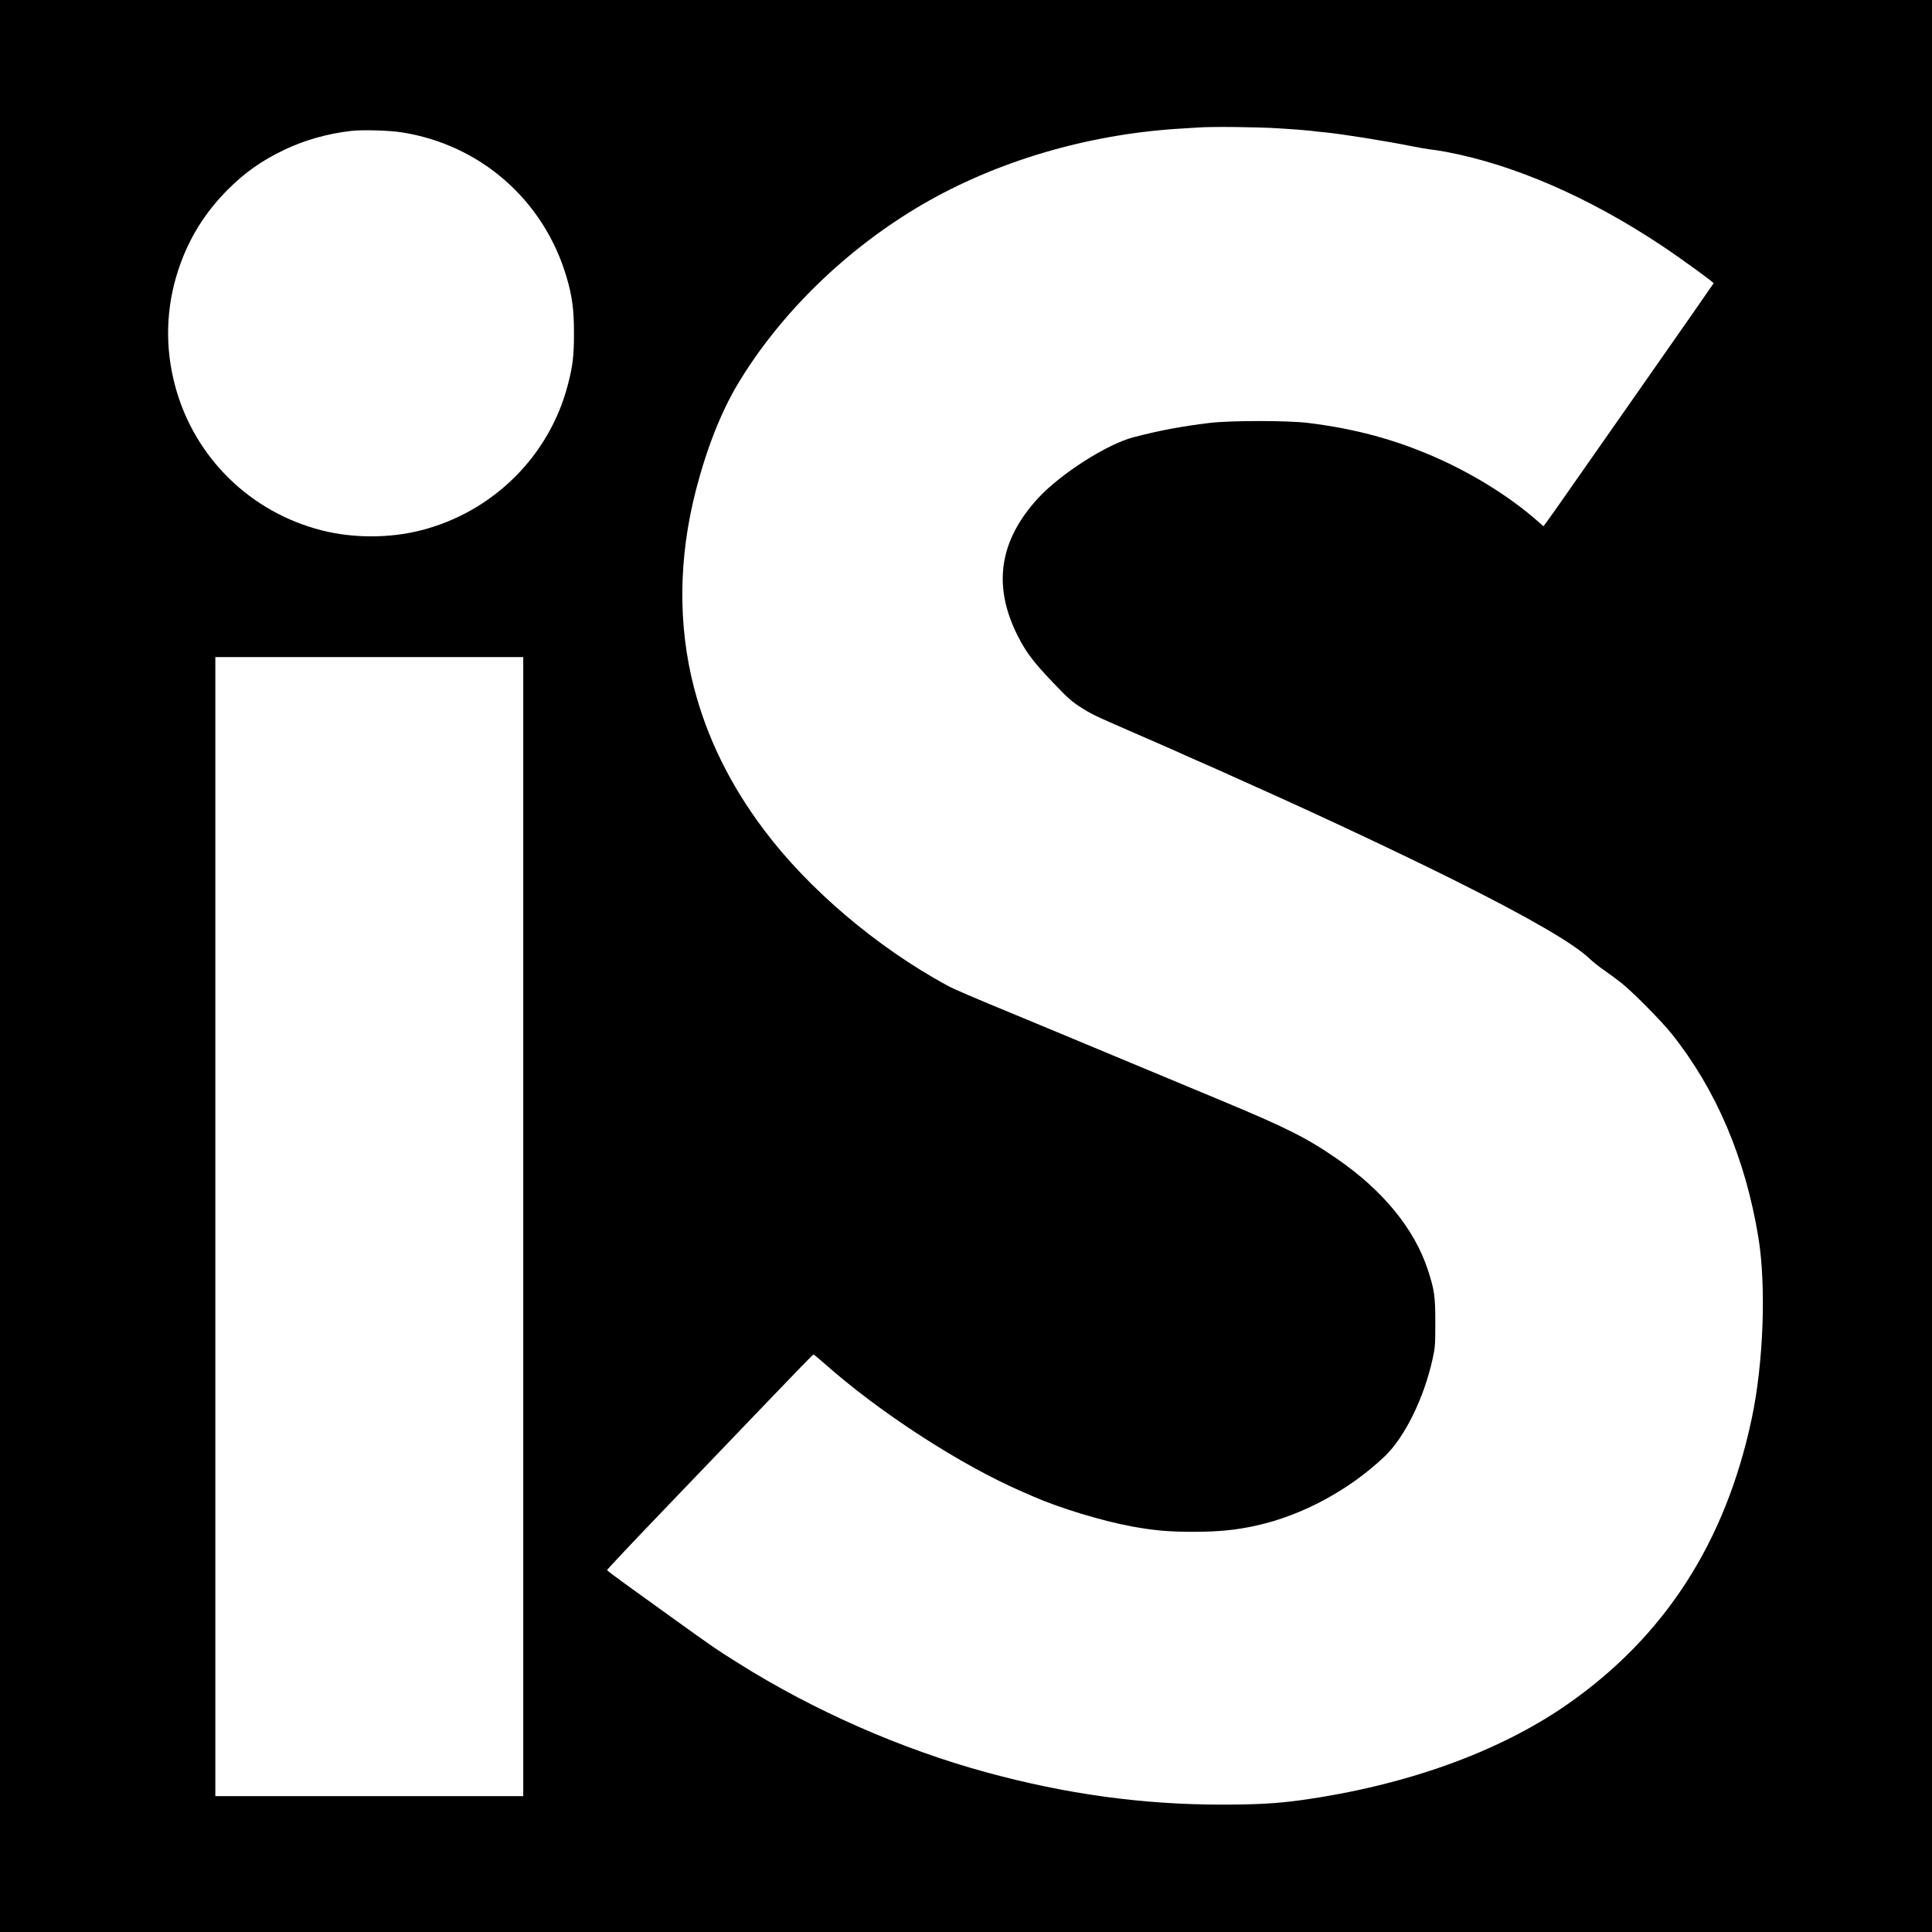
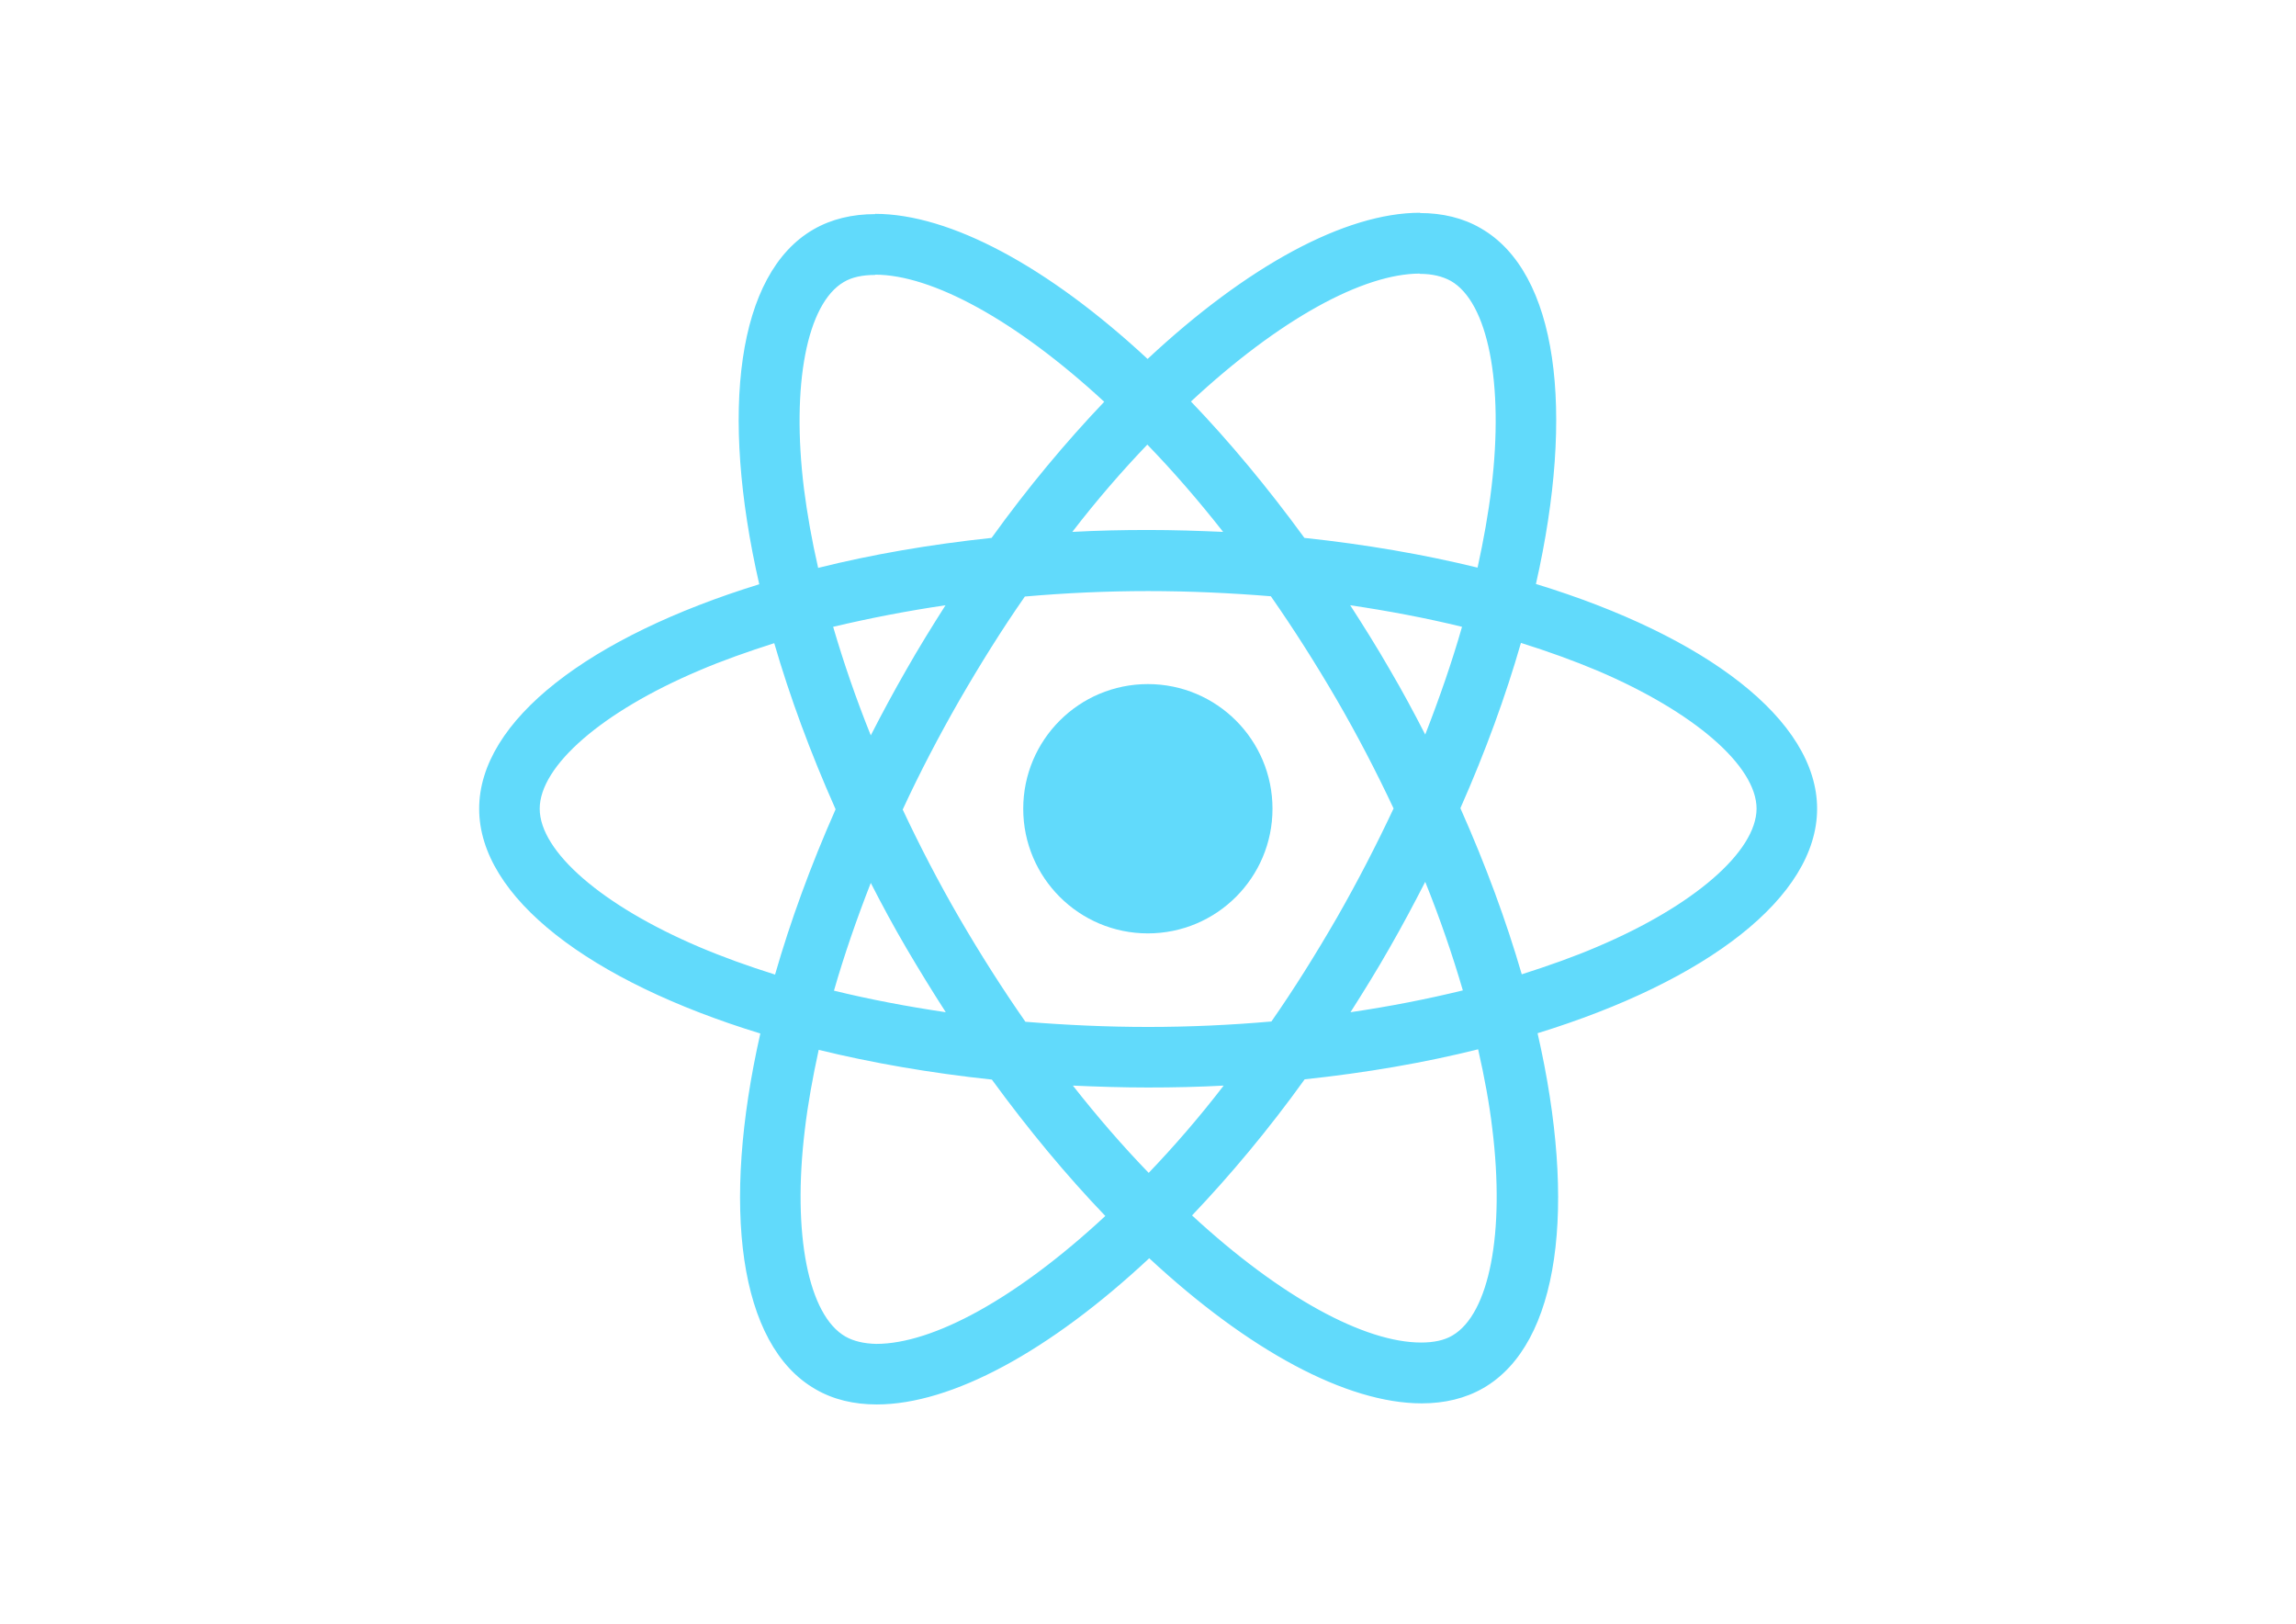
- <svg xmlns="http://www.w3.org/2000/svg" version="1.0" width="1920pt" height="1920pt" viewBox="0 0 1920 1920" preserveAspectRatio="xMidYMid meet">
-   <g transform="translate(0,1920) scale(0.1,-0.1)" fill="#000000" stroke="none">
-     <path d="M0 9600 l0 -9600 9600 0 9600 0 0 9600 0 9600 -9600 0 -9600 0 0 -9600z m12700 8325 c135 -8 279 -19 320 -24 41 -6 107 -13 145 -16 168 -16 619 -88 875 -140 63 -13 142 -26 175 -30 33 -3 105 -15 160 -25 671 -127 1409 -447 2130 -925 173 -114 525 -369 525 -380 0 -2 -341 -491 -758 -1087 -417 -596 -784 -1119 -814 -1163 -31 -44 -70 -99 -88 -123 l-31 -42 -72 63 c-272 237 -639 464 -1012 627 -403 175 -788 279 -1255 337 -203 25 -770 25 -979 0 -280 -34 -499 -75 -755 -142 -263 -68 -722 -361 -946 -602 -389 -421 -458 -870 -208 -1368 83 -164 152 -257 341 -456 148 -156 194 -198 272 -248 124 -80 137 -86 541 -262 192 -83 378 -165 414 -181 36 -17 155 -70 265 -118 110 -48 232 -102 270 -120 39 -18 156 -70 260 -117 645 -288 1435 -660 1975 -929 741 -370 1193 -632 1348 -782 32 -30 95 -81 142 -113 47 -32 123 -88 170 -125 118 -94 398 -377 504 -509 442 -555 732 -1236 861 -2025 78 -482 51 -1243 -66 -1795 -260 -1232 -868 -2173 -1839 -2847 -680 -472 -1606 -804 -2642 -948 -240 -33 -438 -44 -788 -44 -787 0 -1542 104 -2335 320 -847 231 -1716 613 -2465 1084 -224 140 -274 175 -689 474 -146 105 -344 248 -440 317 -96 69 -176 130 -178 135 -2 5 259 282 580 616 320 334 780 814 1022 1066 242 253 444 461 448 461 4 1 52 -38 105 -85 548 -488 1359 -1014 1977 -1281 44 -19 94 -40 110 -48 263 -114 677 -240 970 -294 231 -42 371 -54 620 -54 251 1 417 17 620 62 457 101 926 354 1277 689 197 188 388 575 474 962 26 118 28 139 28 365 0 264 -9 326 -74 525 -133 406 -446 789 -900 1102 -308 213 -503 310 -1170 588 -305 127 -602 251 -660 275 -58 24 -166 69 -240 100 -74 31 -182 76 -240 100 -58 24 -166 69 -240 100 -74 31 -182 76 -240 100 -58 24 -204 85 -325 135 -521 215 -694 289 -765 328 -699 381 -1377 957 -1817 1544 -338 449 -568 919 -697 1418 -160 620 -153 1287 19 1955 107 416 250 779 416 1057 422 705 1085 1349 1839 1788 735 427 1627 691 2530 750 91 5 185 12 210 13 134 10 577 5 790 -8z m-8709 -40 c783 -122 1412 -673 1638 -1434 57 -191 76 -332 75 -566 0 -226 -12 -322 -61 -510 -184 -709 -747 -1265 -1462 -1446 -311 -79 -671 -79 -982 0 -708 179 -1261 720 -1454 1419 -109 393 -98 799 31 1182 102 303 261 558 488 786 174 173 334 286 561 395 200 96 433 162 666 188 110 13 379 5 500 -14z m1209 -10875 l0 -5660 -1530 0 -1530 0 0 5660 0 5660 1530 0 1530 0 0 -5660z" />
+ <svg xmlns="http://www.w3.org/2000/svg" viewBox="0 0 841.9 595.3">
+   <g fill="#61DAFB">
+     <path d="M666.3 296.5c0-32.5-40.7-63.3-103.1-82.4 14.4-63.6 8-114.2-20.2-130.4-6.5-3.8-14.1-5.6-22.4-5.6v22.3c4.6 0 8.3.9 11.4 2.6 13.6 7.8 19.5 37.5 14.9 75.7-1.1 9.4-2.9 19.3-5.1 29.4-19.6-4.8-41-8.5-63.5-10.9-13.5-18.5-27.5-35.3-41.6-50 32.6-30.3 63.2-46.9 84-46.9V78c-27.5 0-63.5 19.6-99.9 53.6-36.4-33.8-72.4-53.2-99.9-53.2v22.3c20.7 0 51.4 16.5 84 46.6-14 14.7-28 31.4-41.3 49.9-22.6 2.4-44 6.1-63.6 11-2.3-10-4-19.7-5.2-29-4.7-38.2 1.1-67.9 14.6-75.8 3-1.8 6.9-2.6 11.5-2.6V78.5c-8.4 0-16 1.8-22.6 5.6-28.1 16.2-34.4 66.7-19.9 130.1-62.2 19.2-102.7 49.9-102.7 82.3 0 32.5 40.7 63.3 103.1 82.4-14.4 63.6-8 114.2 20.2 130.4 6.5 3.8 14.1 5.6 22.5 5.6 27.5 0 63.5-19.6 99.9-53.6 36.4 33.8 72.4 53.2 99.9 53.2 8.4 0 16-1.8 22.6-5.6 28.1-16.2 34.4-66.7 19.9-130.1 62-19.1 102.5-49.9 102.5-82.3zm-130.2-66.7c-3.7 12.9-8.3 26.2-13.5 39.5-4.1-8-8.4-16-13.1-24-4.6-8-9.5-15.8-14.4-23.4 14.2 2.1 27.9 4.7 41 7.9zm-45.8 106.5c-7.8 13.5-15.8 26.3-24.1 38.2-14.9 1.3-30 2-45.2 2-15.1 0-30.2-.7-45-1.9-8.3-11.9-16.4-24.6-24.2-38-7.6-13.1-14.5-26.4-20.8-39.8 6.2-13.4 13.2-26.8 20.7-39.9 7.8-13.5 15.8-26.3 24.1-38.2 14.9-1.3 30-2 45.2-2 15.1 0 30.2.7 45 1.9 8.3 11.9 16.4 24.6 24.2 38 7.6 13.1 14.5 26.4 20.8 39.8-6.3 13.4-13.2 26.8-20.7 39.9zm32.3-13c5.4 13.4 10 26.8 13.8 39.8-13.1 3.2-26.9 5.9-41.2 8 4.9-7.7 9.8-15.6 14.4-23.7 4.6-8 8.9-16.1 13-24.1zM421.2 430c-9.3-9.6-18.6-20.3-27.8-32 9 .4 18.2.7 27.5.7 9.4 0 18.7-.2 27.8-.7-9 11.7-18.3 22.4-27.5 32zm-74.4-58.9c-14.2-2.1-27.9-4.7-41-7.9 3.7-12.9 8.3-26.2 13.5-39.5 4.1 8 8.4 16 13.1 24 4.7 8 9.5 15.8 14.4 23.4zM420.7 163c9.3 9.6 18.6 20.3 27.8 32-9-.4-18.2-.7-27.5-.7-9.4 0-18.7.2-27.8.7 9-11.7 18.3-22.4 27.5-32zm-74 58.9c-4.9 7.7-9.8 15.6-14.4 23.7-4.6 8-8.9 16-13 24-5.4-13.4-10-26.8-13.8-39.8 13.1-3.1 26.9-5.8 41.2-7.9zm-90.5 125.2c-35.4-15.1-58.3-34.9-58.3-50.6 0-15.7 22.9-35.6 58.3-50.6 8.6-3.7 18-7 27.7-10.1 5.7 19.6 13.2 40 22.5 60.9-9.2 20.8-16.6 41.1-22.2 60.6-9.9-3.1-19.3-6.5-28-10.2zM310 490c-13.6-7.8-19.5-37.5-14.9-75.7 1.1-9.4 2.9-19.3 5.1-29.4 19.6 4.8 41 8.5 63.5 10.9 13.5 18.5 27.5 35.3 41.6 50-32.6 30.3-63.2 46.9-84 46.9-4.5-.1-8.3-1-11.3-2.7zm237.2-76.2c4.7 38.2-1.1 67.9-14.6 75.8-3 1.8-6.9 2.6-11.5 2.6-20.7 0-51.4-16.5-84-46.6 14-14.7 28-31.4 41.3-49.9 22.6-2.4 44-6.1 63.6-11 2.3 10.1 4.1 19.8 5.2 29.1zm38.5-66.7c-8.6 3.7-18 7-27.7 10.1-5.7-19.6-13.2-40-22.5-60.9 9.2-20.8 16.6-41.1 22.2-60.6 9.9 3.1 19.3 6.5 28.1 10.2 35.4 15.1 58.3 34.9 58.3 50.6-.1 15.7-23 35.6-58.4 50.6zM320.8 78.4z" />
+     <circle cx="420.9" cy="296.5" r="45.7" />
+     <path d="M520.5 78.1z" />
  </g>
</svg>
